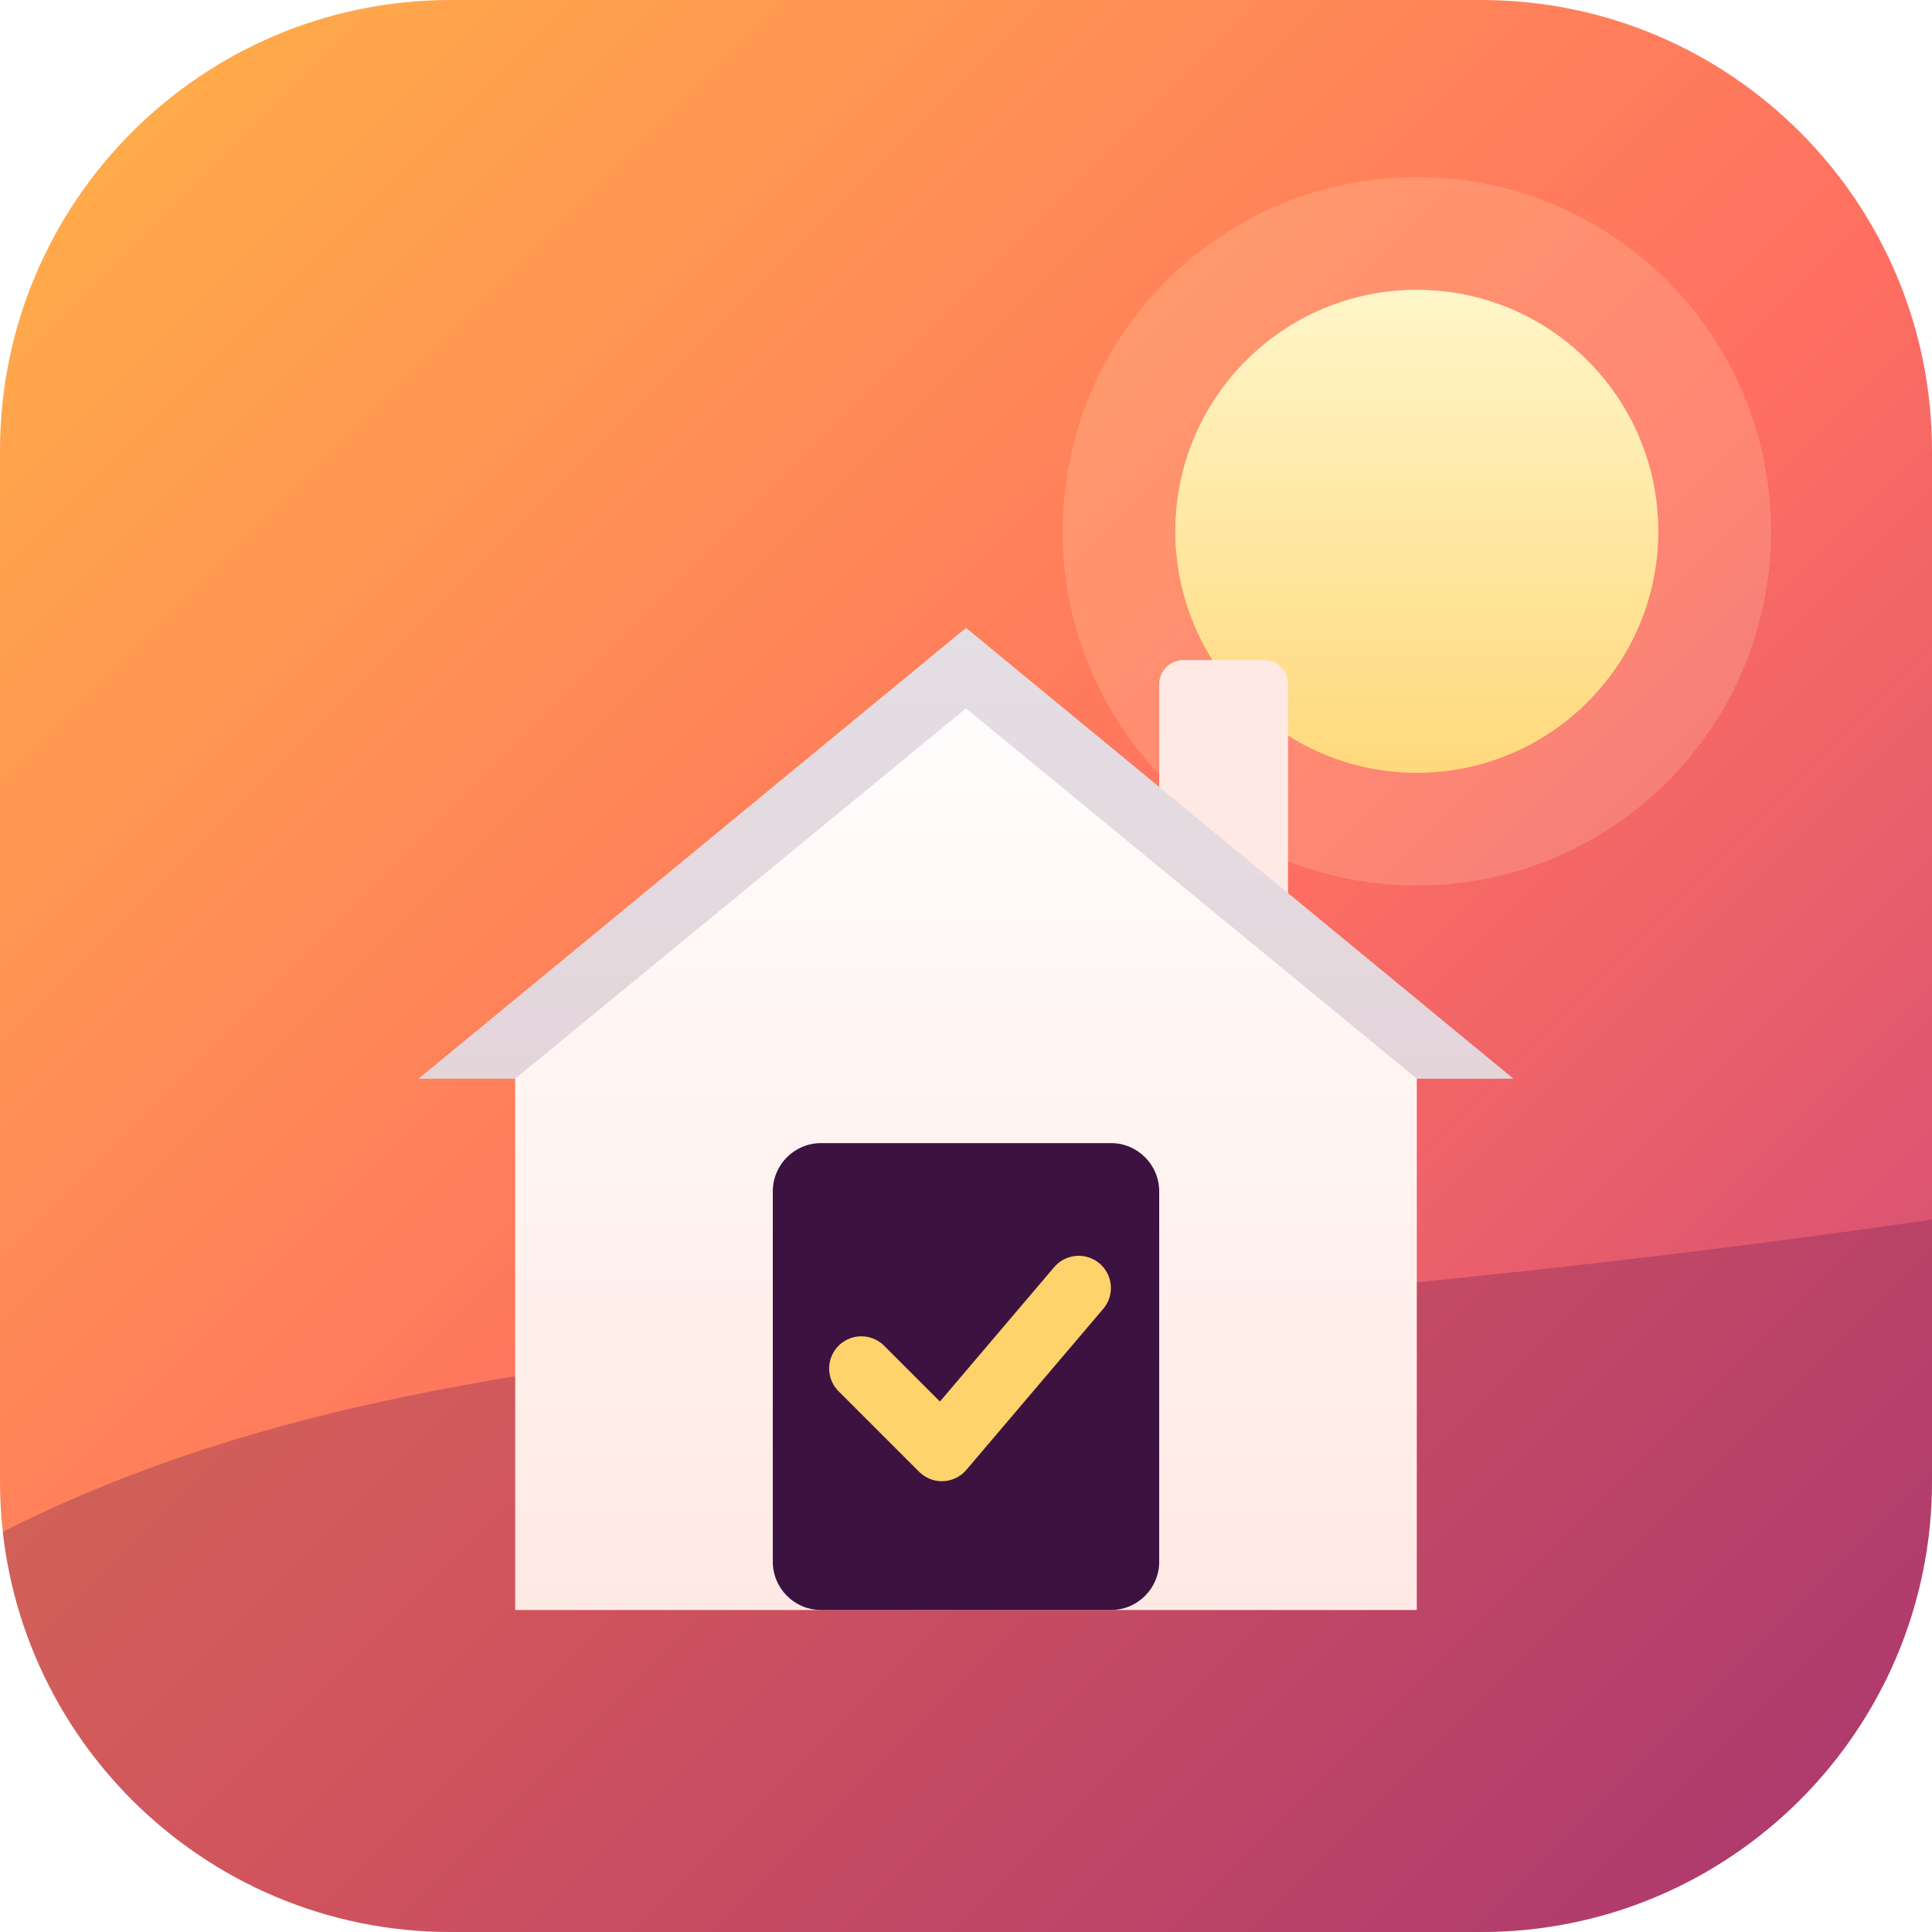
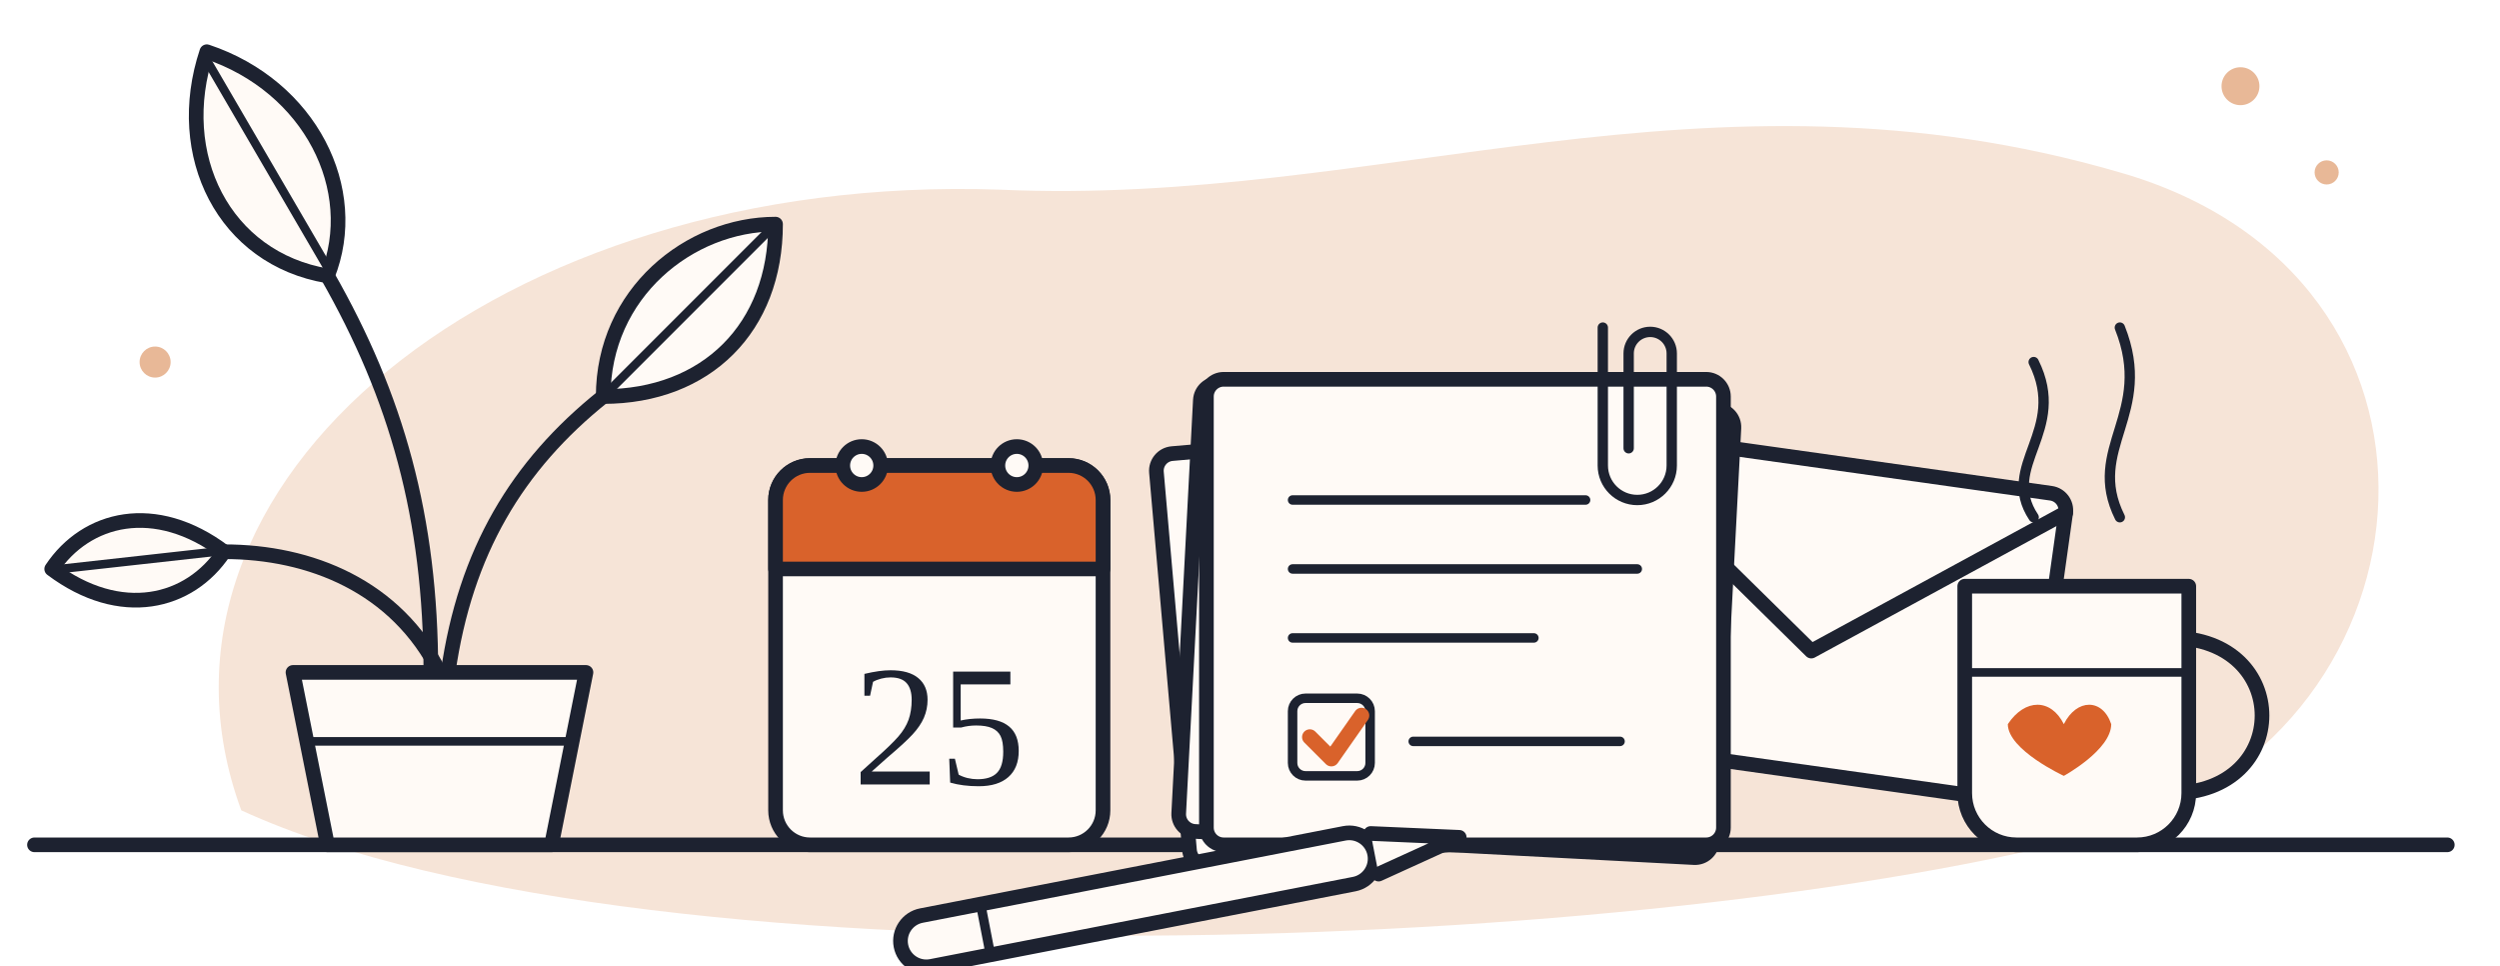
- <svg xmlns="http://www.w3.org/2000/svg" viewBox="0 0 240 240" role="img" aria-label="Life Admin">
-   <defs>
-     <linearGradient id="sky" x1="0" y1="0" x2="1" y2="1">
-       <stop offset="0" stop-color="#ffb347" />
-       <stop offset=".55" stop-color="#ff6f61" />
-       <stop offset="1" stop-color="#c2417e" />
-     </linearGradient>
-     <linearGradient id="sun" x1="0" y1="0" x2="0" y2="1">
-       <stop offset="0" stop-color="#fff6c9" />
-       <stop offset="1" stop-color="#ffd36b" />
-     </linearGradient>
-     <linearGradient id="house" x1="0" y1="0" x2="0" y2="1">
-       <stop offset="0" stop-color="#ffffff" />
-       <stop offset="1" stop-color="#ffe9e4" />
-     </linearGradient>
-     <clipPath id="tile">
-       <rect width="240" height="240" rx="56" />
-     </clipPath>
-   </defs>
-   <g clip-path="url(#tile)">
-     <rect width="240" height="240" fill="url(#sky)" />
-     <circle cx="176" cy="66" r="30" fill="url(#sun)" />
-     <circle cx="176" cy="66" r="44" fill="#fff6c9" opacity=".18" />
-     <path d="M-10 196 C 50 160, 120 170, 250 150 L250 250 L-10 250 Z" fill="#7a2357" opacity=".35" />
-     <g transform="translate(52 78)">
-       <rect x="92" y="4" width="16" height="34" rx="3" fill="#ffe9e4" />
-       <path d="M68 0 L136 56 L124 56 L124 122 L12 122 L12 56 L0 56 Z" fill="url(#house)" />
-       <path d="M68 0 L136 56 L124 56 L68 10 L12 56 L0 56 Z" fill="#3b1240" opacity=".14" />
-       <rect x="44" y="64" width="48" height="58" rx="6" fill="#3b1240" />
-       <path d="M55 92 L65 102 L82 82" fill="none" stroke="#ffd36b" stroke-width="8" stroke-linecap="round" stroke-linejoin="round" />
+ <svg xmlns="http://www.w3.org/2000/svg" viewBox="16 20 290 112" role="img" aria-label="Life Admin">
+   <path d="M44 114 C 30 76, 74 40, 132 42 C 176 44, 214 26, 262 40 C 304 52, 300 104, 262 116 C 214 130, 92 136, 44 114 Z" fill="#f6e4d7" />
+   <g fill="#e8b897">
+     <circle cx="276" cy="30" r="2.2" />
+     <circle cx="286" cy="40" r="1.4" />
+     <circle cx="34" cy="62" r="1.8" />
+   </g>
+   <g stroke="#1d2230" stroke-width="1.7" stroke-linecap="round" stroke-linejoin="round">
+     <path d="M20 118 H 300" fill="none" />
+     <g fill="none">
+       <path d="M66 98 C 66 80, 62 66, 54 52" />
+       <path d="M68 98 C 70 84, 76 74, 86 66" />
+       <path d="M67 98 C 62 88, 52 84, 42 84" />
+     </g>
+     <g fill="#fffaf6">
+       <path d="M54 52 C 42 50, 36 38, 40 26 C 52 30, 58 42, 54 52 Z" />
+       <path d="M86 66 C 86 54, 96 46, 106 46 C 106 58, 98 66, 86 66 Z" />
+       <path d="M42 84 C 34 78, 26 80, 22 86 C 30 92, 38 90, 42 84 Z" />
+     </g>
+     <g fill="none" stroke-width="1">
+       <path d="M40 27 L 54 51" />
+       <path d="M106 46 L 87 65" />
+       <path d="M23 86 L 41 84" />
+     </g>
+     <path d="M50 98 H 84 L 80 118 H 54 Z" fill="#fffaf6" />
+     <path d="M52 106 H 82" fill="none" stroke-width="1" />
+     <rect x="106" y="74" width="38" height="44" rx="4" fill="#fffaf6" />
+     <path d="M106 86 V 78 A 4 4 0 0 1 110 74 H 140 A 4 4 0 0 1 144 78 V 86 Z" fill="#d9622b" stroke="#1d2230" />
+     <g fill="#fffaf6">
+       <circle cx="116" cy="74" r="2.2" />
+       <circle cx="134" cy="74" r="2.2" />
+     </g>
+     <g transform="rotate(8 230 90)">
+       <rect x="200" y="74" width="54" height="36" rx="2" fill="#fffaf6" />
+       <path d="M200 76 L 227 96 L 254 76" fill="none" />
+     </g>
+     <rect x="152" y="70" width="62" height="48" rx="2" fill="#fffaf6" transform="rotate(-5 183 94)" />
+     <rect x="154" y="66" width="62" height="52" rx="2" fill="#fffaf6" transform="rotate(3 185 92)" />
+     <rect x="156" y="64" width="60" height="54" rx="2" fill="#fffaf6" />
+     <g fill="none" stroke-width="1.1">
+       <path d="M166 78 H 200" />
+       <path d="M166 86 H 206" />
+       <path d="M166 94 H 194" />
+     </g>
+     <rect x="166" y="101" width="9" height="9" rx="1.5" fill="none" stroke-width="1.1" />
+     <path d="M180 106 H 204" fill="none" stroke-width="1.1" />
+     <path d="M202 58 V 74 A 4 4 0 0 0 210 74 V 61 A 2.5 2.5 0 0 0 205 61 V 72" fill="none" stroke-width="1.2" />
+     <g transform="rotate(-11 150 124)">
+       <rect x="120" y="121" width="56" height="6" rx="3" fill="#fffaf6" />
+       <path d="M176 121.6 L 186 124 L 176 126.4" fill="#fffaf6" />
+       <path d="M130 121 V 127" fill="none" stroke-width="1.1" />
+     </g>
+     <path d="M268 94 C 282 94, 282 112, 268 112" fill="none" />
+     <path d="M244 88 H 270 V 112 A 6 6 0 0 1 264 118 H 250 A 6 6 0 0 1 244 112 Z" fill="#fffaf6" />
+     <path d="M244 98 H 270" fill="none" stroke-width="1" />
+     <g fill="none" stroke-width="1.2">
+       <path d="M252 80 C 248 74, 256 70, 252 62" />
+       <path d="M262 80 C 258 72, 266 68, 262 58" />
    </g>
  </g>
+   <text x="125" y="111" text-anchor="middle" font-family="Georgia, 'Times New Roman', serif" font-size="20" fill="#1d2230">25</text>
+   <path d="M168 105.5 L 170.5 108 L 174 103" fill="none" stroke="#d9622b" stroke-width="1.8" stroke-linecap="round" stroke-linejoin="round" />
+   <path d="M249 104 C 251 101, 254 101, 255.5 104 C 257 101, 260 101, 261 104 C 261 107, 255.5 110, 255.5 110 C 255.5 110, 249 107, 249 104 Z" fill="#d9622b" />
</svg>
